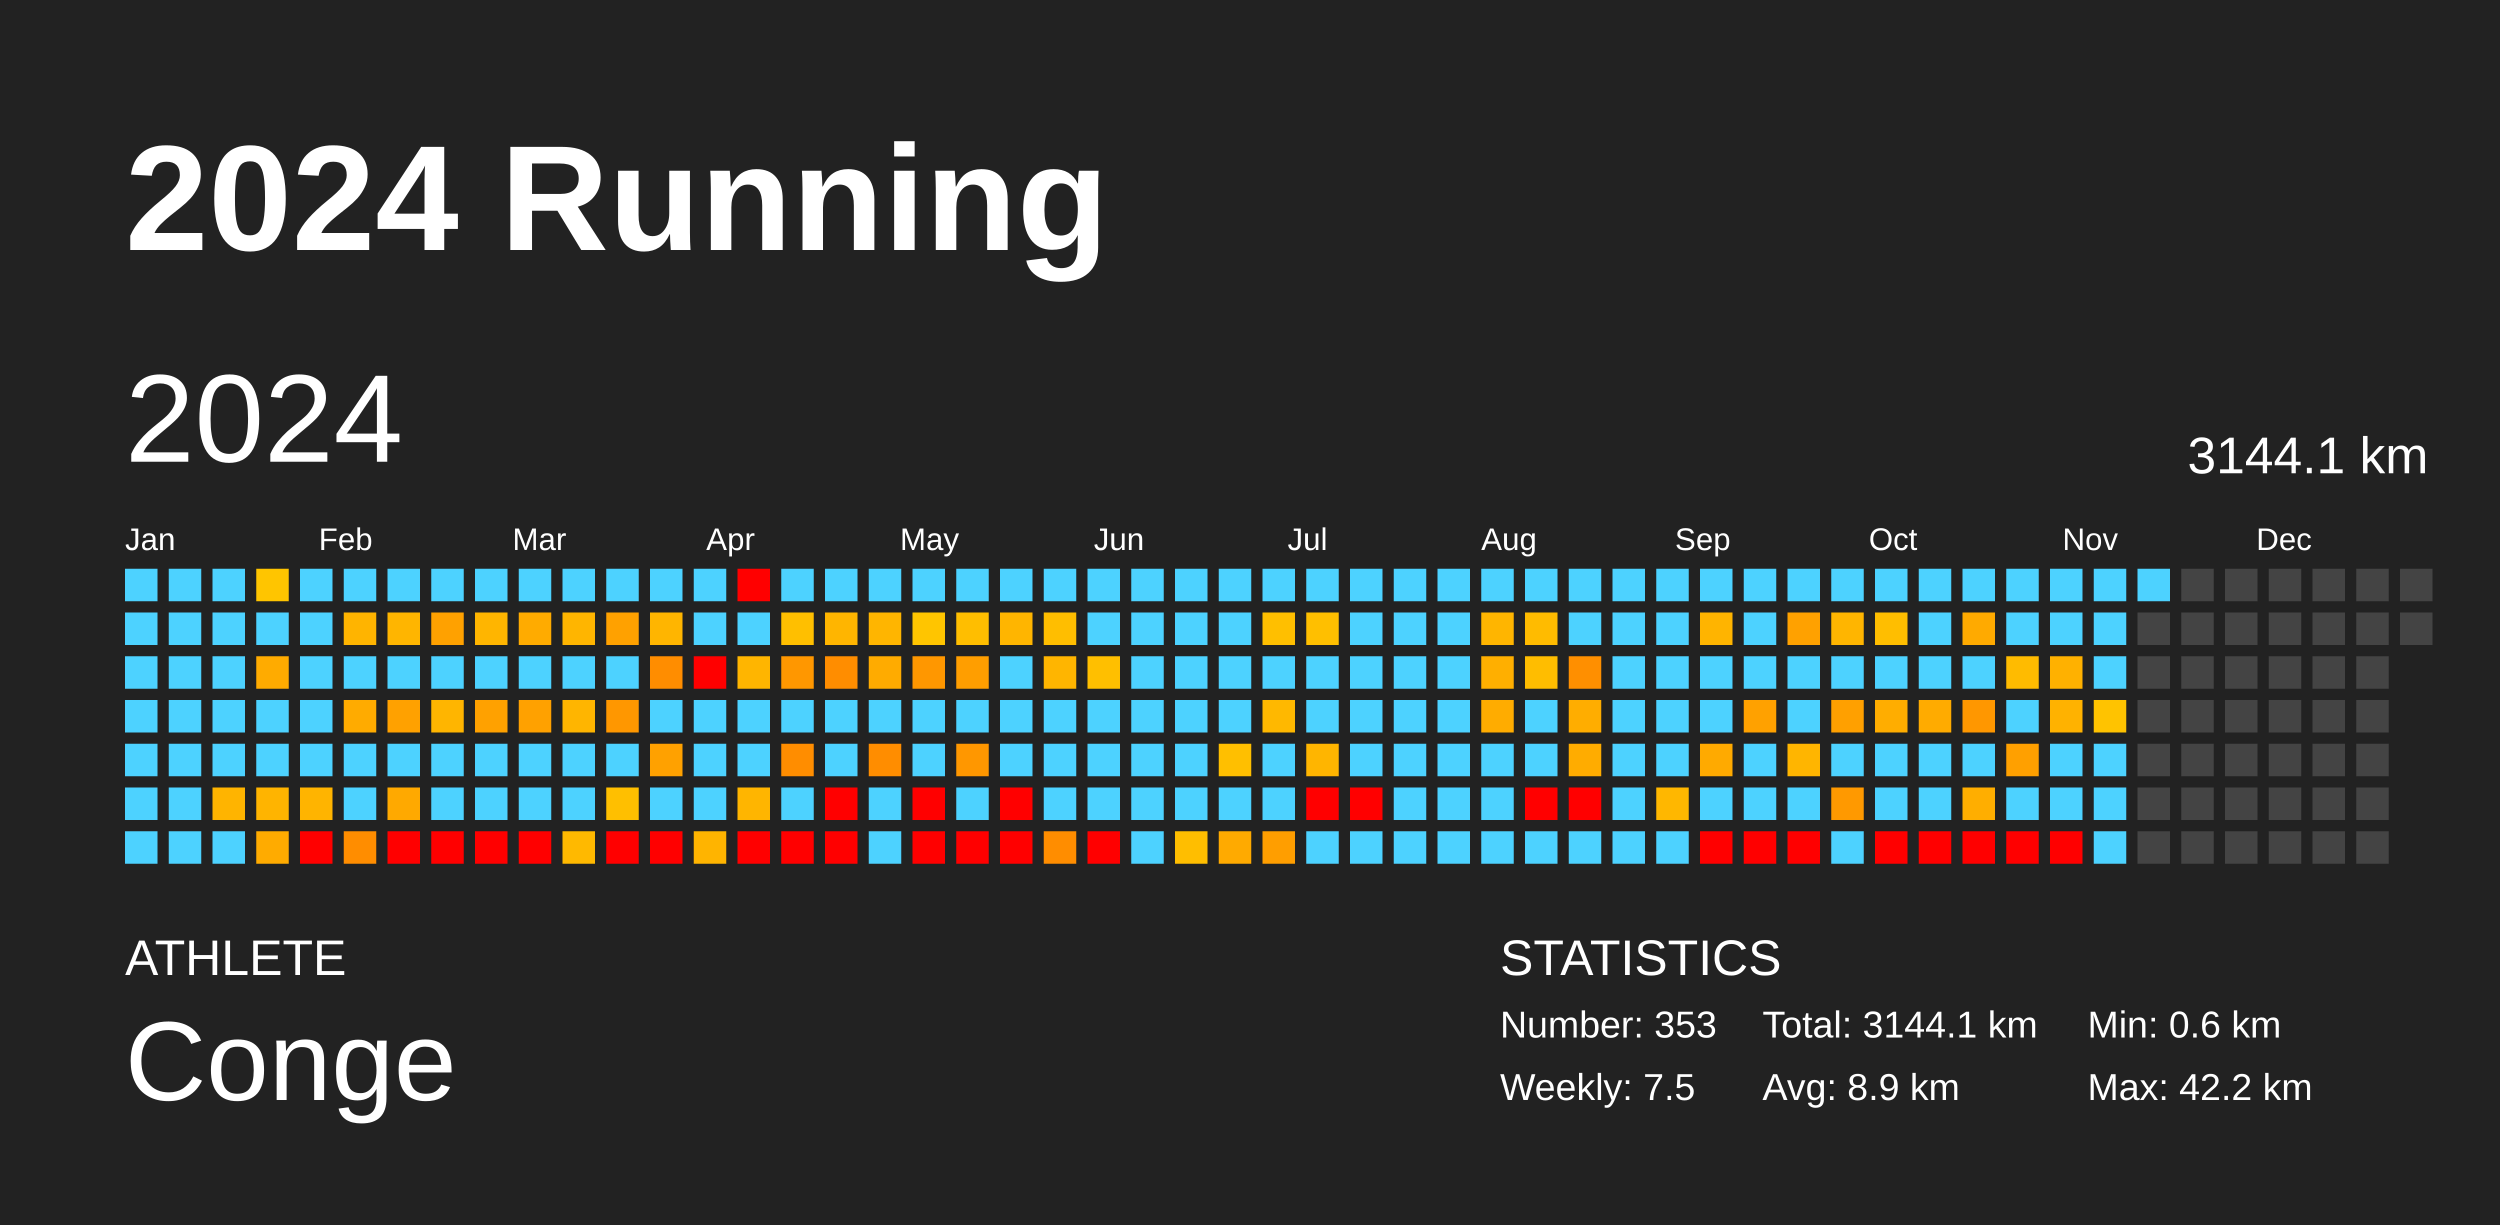
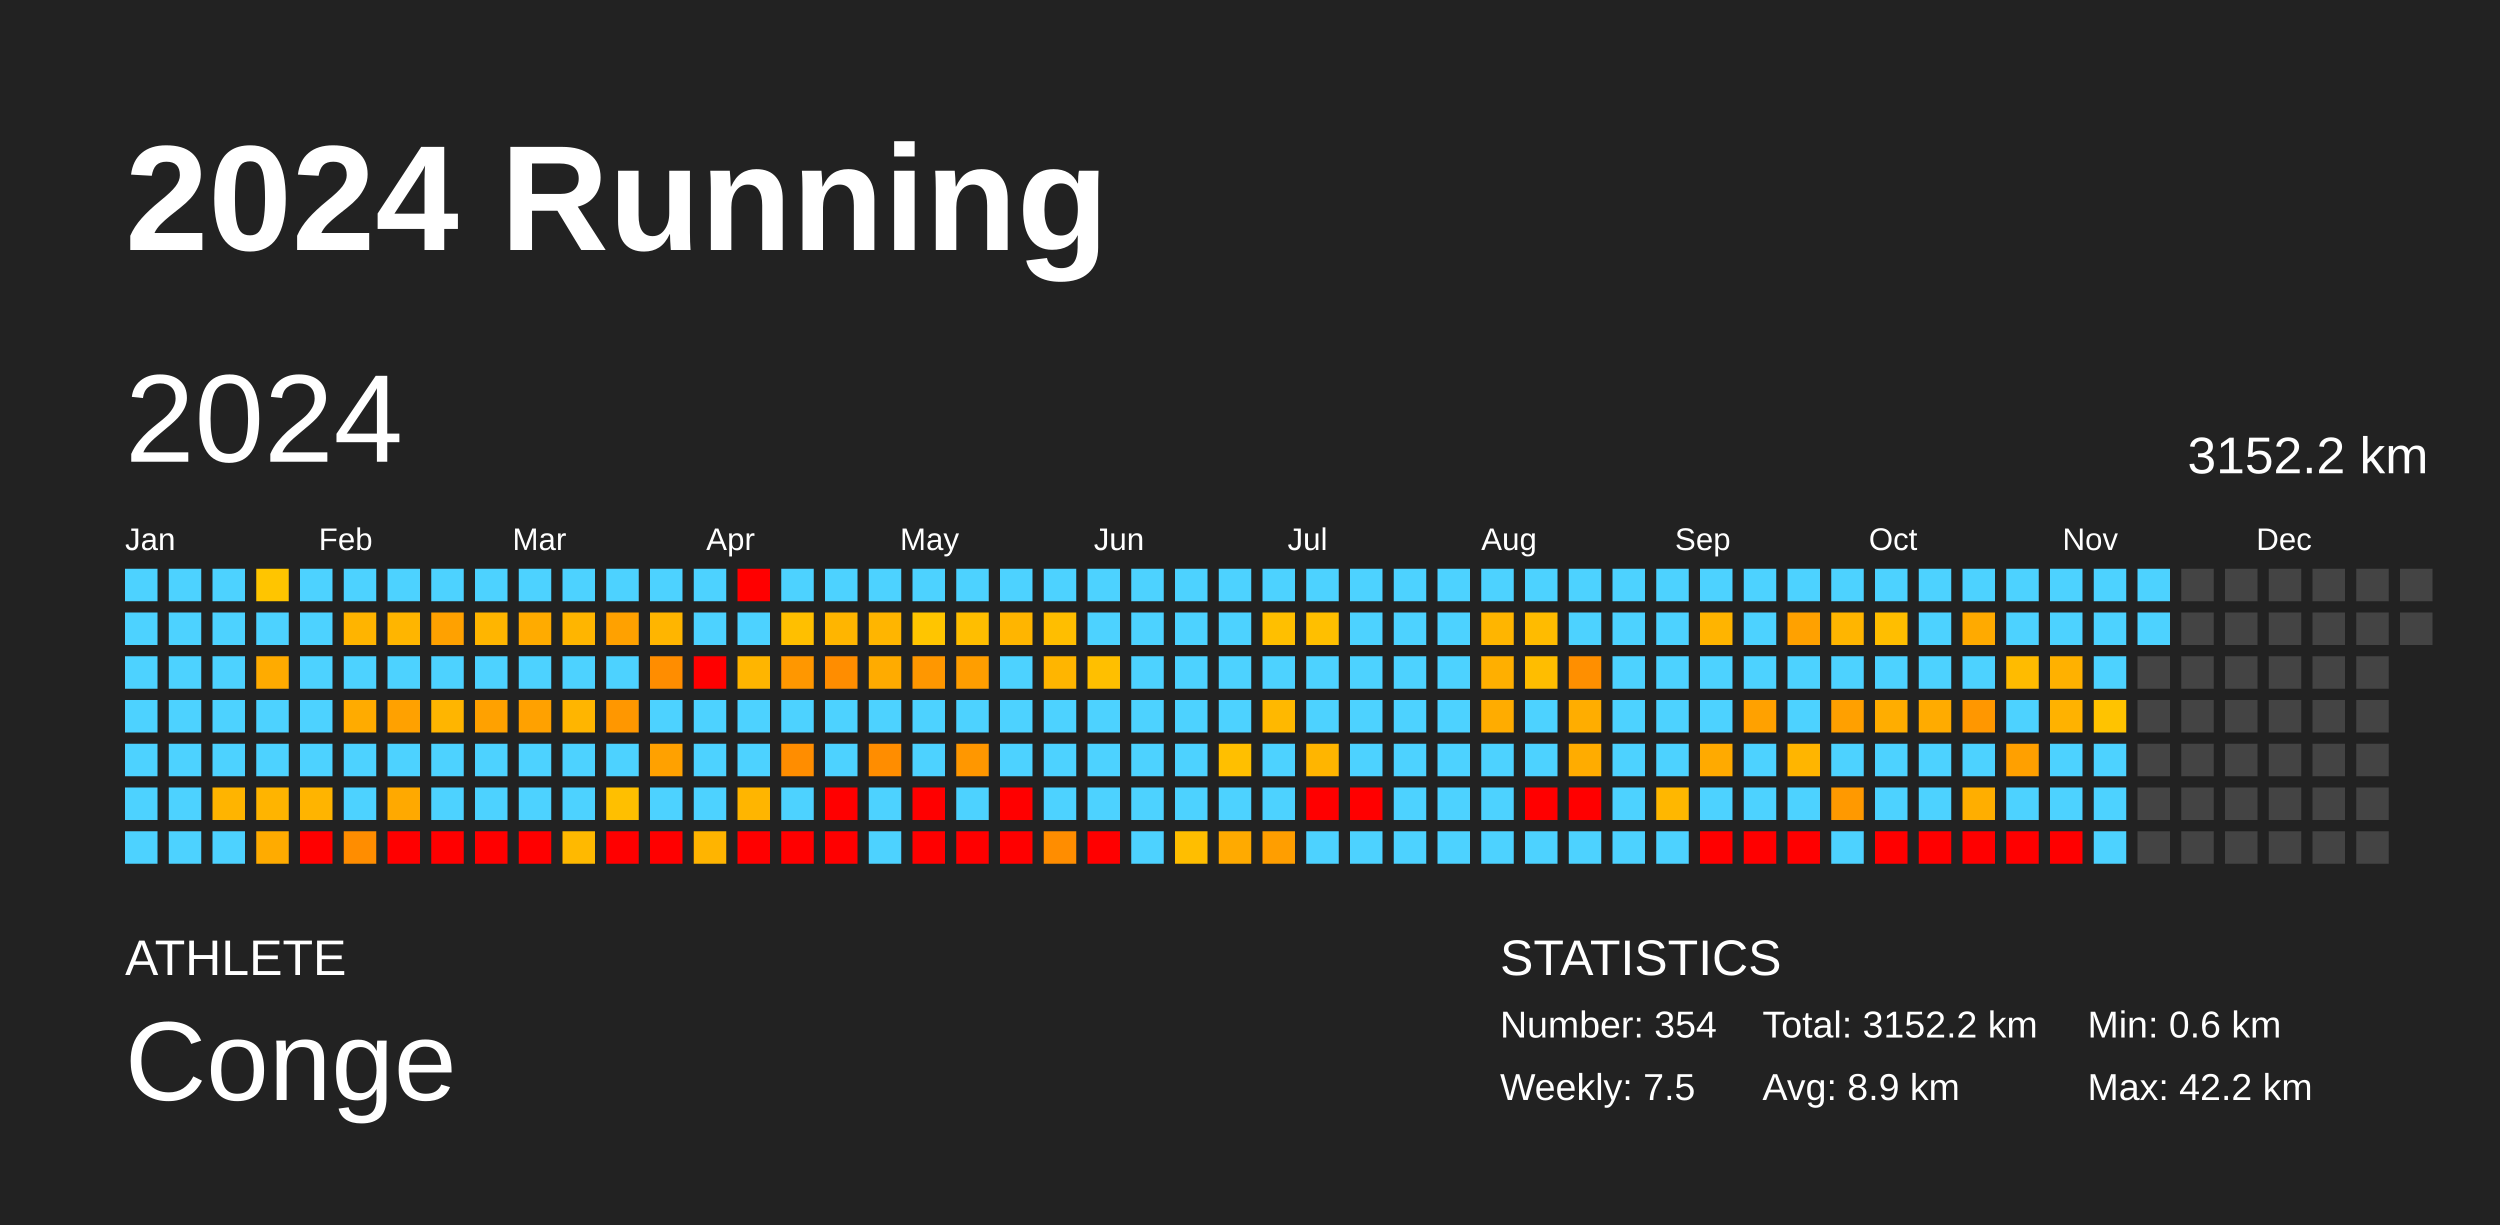
<svg xmlns="http://www.w3.org/2000/svg" baseProfile="full" height="98mm" version="1.1" viewBox="0,0,200,98" width="200mm">
  <defs />
  <rect fill="#222222" height="98" width="200" x="0" y="0" />
  <text fill="#FFFFFF" style="font-size:12px; font-family:Arial; font-weight:bold;" x="10" y="20">2024 Running</text>
  <text fill="#FFFFFF" style="font-size:4px; font-family:Arial" x="10" y="78">ATHLETE</text>
  <text fill="#FFFFFF" style="font-size:9px; font-family:Arial" x="10" y="88">Conge</text>
  <text fill="#FFFFFF" style="font-size:4px; font-family:Arial" x="120" y="78">STATISTICS</text>
-   <text fill="#FFFFFF" style="font-size:3px; font-family:Arial" x="120" y="83">Number: 353</text>
+   <text fill="#FFFFFF" style="font-size:3px; font-family:Arial" x="120" y="83">Number: 354</text>
  <text fill="#FFFFFF" style="font-size:3px; font-family:Arial" x="120" y="88">Weekly: 7.5</text>
-   <text fill="#FFFFFF" style="font-size:3px; font-family:Arial" x="141" y="83">Total: 3144.1 km</text>
+   <text fill="#FFFFFF" style="font-size:3px; font-family:Arial" x="141" y="83">Total: 3152.2 km</text>
  <text fill="#FFFFFF" style="font-size:3px; font-family:Arial" x="141" y="88">Avg: 8.9 km</text>
  <text fill="#FFFFFF" style="font-size:3px; font-family:Arial" x="167" y="83">Min: 0.6 km</text>
  <text fill="#FFFFFF" style="font-size:3px; font-family:Arial" x="167" y="88">Max: 42.2 km</text>
  <text dominant-baseline="hanging" fill="#FFFFFF" style="font-size:10.0px; font-family:Arial;" x="10" y="30">2024</text>
-   <text dominant-baseline="hanging" fill="#FFFFFF" style="font-size:4.125px; font-family:Arial;" x="175" y="35">3144.1 km</text>
+   <text dominant-baseline="hanging" fill="#FFFFFF" style="font-size:4.125px; font-family:Arial;" x="175" y="35">3152.2 km</text>
  <text fill="#FFFFFF" style="font-size:2.5px; font-family:Arial" x="10.0" y="44">Jan</text>
  <text fill="#FFFFFF" style="font-size:2.5px; font-family:Arial" x="25.5" y="44">Feb</text>
  <text fill="#FFFFFF" style="font-size:2.5px; font-family:Arial" x="41.0" y="44">Mar</text>
  <text fill="#FFFFFF" style="font-size:2.5px; font-family:Arial" x="56.5" y="44">Apr</text>
  <text fill="#FFFFFF" style="font-size:2.5px; font-family:Arial" x="72.0" y="44">May</text>
  <text fill="#FFFFFF" style="font-size:2.5px; font-family:Arial" x="87.5" y="44">Jun</text>
  <text fill="#FFFFFF" style="font-size:2.5px; font-family:Arial" x="103.0" y="44">Jul</text>
  <text fill="#FFFFFF" style="font-size:2.5px; font-family:Arial" x="118.5" y="44">Aug</text>
  <text fill="#FFFFFF" style="font-size:2.5px; font-family:Arial" x="134.0" y="44">Sep</text>
  <text fill="#FFFFFF" style="font-size:2.5px; font-family:Arial" x="149.5" y="44">Oct</text>
  <text fill="#FFFFFF" style="font-size:2.5px; font-family:Arial" x="165.0" y="44">Nov</text>
  <text fill="#FFFFFF" style="font-size:2.5px; font-family:Arial" x="180.5" y="44">Dec</text>
  <rect fill="#4dd2ff" height="2.6" width="2.6" x="10.0" y="45.5" />
  <rect fill="#4dd2ff" height="2.6" width="2.6" x="10.0" y="49.0" />
  <rect fill="#4dd2ff" height="2.6" width="2.6" x="10.0" y="52.5" />
  <rect fill="#4dd2ff" height="2.6" width="2.6" x="10.0" y="56.0" />
  <rect fill="#4dd2ff" height="2.6" width="2.6" x="10.0" y="59.5" />
  <rect fill="#4dd2ff" height="2.6" width="2.6" x="10.0" y="63.0" />
  <rect fill="#4dd2ff" height="2.6" width="2.6" x="10.0" y="66.5" />
  <rect fill="#4dd2ff" height="2.6" width="2.6" x="13.5" y="45.5" />
  <rect fill="#4dd2ff" height="2.6" width="2.6" x="13.5" y="49.0" />
  <rect fill="#4dd2ff" height="2.6" width="2.6" x="13.5" y="52.5" />
  <rect fill="#4dd2ff" height="2.6" width="2.6" x="13.5" y="56.0" />
  <rect fill="#4dd2ff" height="2.6" width="2.6" x="13.5" y="59.5" />
  <rect fill="#4dd2ff" height="2.6" width="2.6" x="13.5" y="63.0" />
  <rect fill="#4dd2ff" height="2.6" width="2.6" x="13.5" y="66.5" />
  <rect fill="#4dd2ff" height="2.6" width="2.6" x="17.0" y="45.5" />
  <rect fill="#4dd2ff" height="2.6" width="2.6" x="17.0" y="49.0" />
  <rect fill="#4dd2ff" height="2.6" width="2.6" x="17.0" y="52.5" />
  <rect fill="#4dd2ff" height="2.6" width="2.6" x="17.0" y="56.0" />
  <rect fill="#4dd2ff" height="2.6" width="2.6" x="17.0" y="59.5" />
  <rect fill="#ffb400" height="2.6" width="2.6" x="17.0" y="63.0" />
  <rect fill="#4dd2ff" height="2.6" width="2.6" x="17.0" y="66.5" />
  <rect fill="#ffc500" height="2.6" width="2.6" x="20.5" y="45.5" />
  <rect fill="#4dd2ff" height="2.6" width="2.6" x="20.5" y="49.0" />
  <rect fill="#ffab00" height="2.6" width="2.6" x="20.5" y="52.5" />
  <rect fill="#4dd2ff" height="2.6" width="2.6" x="20.5" y="56.0" />
  <rect fill="#4dd2ff" height="2.6" width="2.6" x="20.5" y="59.5" />
  <rect fill="#ffb400" height="2.6" width="2.6" x="20.5" y="63.0" />
  <rect fill="#ffab00" height="2.6" width="2.6" x="20.5" y="66.5" />
  <rect fill="#4dd2ff" height="2.6" width="2.6" x="24.0" y="45.5" />
  <rect fill="#4dd2ff" height="2.6" width="2.6" x="24.0" y="49.0" />
  <rect fill="#4dd2ff" height="2.6" width="2.6" x="24.0" y="52.5" />
  <rect fill="#4dd2ff" height="2.6" width="2.6" x="24.0" y="56.0" />
  <rect fill="#4dd2ff" height="2.6" width="2.6" x="24.0" y="59.5" />
  <rect fill="#ffb400" height="2.6" width="2.6" x="24.0" y="63.0" />
  <rect fill="red" height="2.6" width="2.6" x="24.0" y="66.5" />
  <rect fill="#4dd2ff" height="2.6" width="2.6" x="27.5" y="45.5" />
  <rect fill="#ffb400" height="2.6" width="2.6" x="27.5" y="49.0" />
  <rect fill="#4dd2ff" height="2.6" width="2.6" x="27.5" y="52.5" />
  <rect fill="#ffab00" height="2.6" width="2.6" x="27.5" y="56.0" />
  <rect fill="#4dd2ff" height="2.6" width="2.6" x="27.5" y="59.5" />
  <rect fill="#4dd2ff" height="2.6" width="2.6" x="27.5" y="63.0" />
  <rect fill="#ff8d00" height="2.6" width="2.6" x="27.5" y="66.5" />
  <rect fill="#4dd2ff" height="2.6" width="2.6" x="31.0" y="45.5" />
  <rect fill="#ffb500" height="2.6" width="2.6" x="31.0" y="49.0" />
  <rect fill="#4dd2ff" height="2.6" width="2.6" x="31.0" y="52.5" />
  <rect fill="#ffa100" height="2.6" width="2.6" x="31.0" y="56.0" />
  <rect fill="#4dd2ff" height="2.6" width="2.6" x="31.0" y="59.5" />
  <rect fill="#ffa900" height="2.6" width="2.6" x="31.0" y="63.0" />
  <rect fill="red" height="2.6" width="2.6" x="31.0" y="66.5" />
  <rect fill="#4dd2ff" height="2.6" width="2.6" x="34.5" y="45.5" />
  <rect fill="#ffa100" height="2.6" width="2.6" x="34.5" y="49.0" />
  <rect fill="#4dd2ff" height="2.6" width="2.6" x="34.5" y="52.5" />
  <rect fill="#ffb500" height="2.6" width="2.6" x="34.5" y="56.0" />
  <rect fill="#4dd2ff" height="2.6" width="2.6" x="34.5" y="59.5" />
  <rect fill="#4dd2ff" height="2.6" width="2.6" x="34.5" y="63.0" />
  <rect fill="red" height="2.6" width="2.6" x="34.5" y="66.5" />
  <rect fill="#4dd2ff" height="2.6" width="2.6" x="38.0" y="45.5" />
  <rect fill="#ffb500" height="2.6" width="2.6" x="38.0" y="49.0" />
  <rect fill="#4dd2ff" height="2.6" width="2.6" x="38.0" y="52.5" />
  <rect fill="#ffa100" height="2.6" width="2.6" x="38.0" y="56.0" />
  <rect fill="#4dd2ff" height="2.6" width="2.6" x="38.0" y="59.5" />
  <rect fill="#4dd2ff" height="2.6" width="2.6" x="38.0" y="63.0" />
  <rect fill="red" height="2.6" width="2.6" x="38.0" y="66.5" />
  <rect fill="#4dd2ff" height="2.6" width="2.6" x="41.5" y="45.5" />
  <rect fill="#ffab00" height="2.6" width="2.6" x="41.5" y="49.0" />
  <rect fill="#4dd2ff" height="2.6" width="2.6" x="41.5" y="52.5" />
  <rect fill="#ffa100" height="2.6" width="2.6" x="41.5" y="56.0" />
  <rect fill="#4dd2ff" height="2.6" width="2.6" x="41.5" y="59.5" />
  <rect fill="#4dd2ff" height="2.6" width="2.6" x="41.5" y="63.0" />
  <rect fill="red" height="2.6" width="2.6" x="41.5" y="66.5" />
  <rect fill="#4dd2ff" height="2.6" width="2.6" x="45.0" y="45.5" />
  <rect fill="#ffb500" height="2.6" width="2.6" x="45.0" y="49.0" />
  <rect fill="#4dd2ff" height="2.6" width="2.6" x="45.0" y="52.5" />
  <rect fill="#ffb500" height="2.6" width="2.6" x="45.0" y="56.0" />
  <rect fill="#4dd2ff" height="2.6" width="2.6" x="45.0" y="59.5" />
  <rect fill="#4dd2ff" height="2.6" width="2.6" x="45.0" y="63.0" />
  <rect fill="#ffb900" height="2.6" width="2.6" x="45.0" y="66.5" />
  <rect fill="#4dd2ff" height="2.6" width="2.6" x="48.5" y="45.5" />
  <rect fill="#ffa100" height="2.6" width="2.6" x="48.5" y="49.0" />
  <rect fill="#4dd2ff" height="2.6" width="2.6" x="48.5" y="52.5" />
  <rect fill="#ff9700" height="2.6" width="2.6" x="48.5" y="56.0" />
  <rect fill="#4dd2ff" height="2.6" width="2.6" x="48.5" y="59.5" />
  <rect fill="#ffbf00" height="2.6" width="2.6" x="48.5" y="63.0" />
  <rect fill="red" height="2.6" width="2.6" x="48.5" y="66.5" />
  <rect fill="#4dd2ff" height="2.6" width="2.6" x="52.0" y="45.5" />
  <rect fill="#ffb500" height="2.6" width="2.6" x="52.0" y="49.0" />
  <rect fill="#ff8d00" height="2.6" width="2.6" x="52.0" y="52.5" />
  <rect fill="#4dd2ff" height="2.6" width="2.6" x="52.0" y="56.0" />
  <rect fill="#ffa100" height="2.6" width="2.6" x="52.0" y="59.5" />
  <rect fill="#4dd2ff" height="2.6" width="2.6" x="52.0" y="63.0" />
  <rect fill="red" height="2.6" width="2.6" x="52.0" y="66.5" />
  <rect fill="#4dd2ff" height="2.6" width="2.6" x="55.5" y="45.5" />
  <rect fill="#4dd2ff" height="2.6" width="2.6" x="55.5" y="49.0" />
  <rect fill="red" height="2.6" width="2.6" x="55.5" y="52.5" />
  <rect fill="#4dd2ff" height="2.6" width="2.6" x="55.5" y="56.0" />
  <rect fill="#4dd2ff" height="2.6" width="2.6" x="55.5" y="59.5" />
  <rect fill="#4dd2ff" height="2.6" width="2.6" x="55.5" y="63.0" />
  <rect fill="#ffb400" height="2.6" width="2.6" x="55.5" y="66.5" />
  <rect fill="red" height="2.6" width="2.6" x="59.0" y="45.5" />
  <rect fill="#4dd2ff" height="2.6" width="2.6" x="59.0" y="49.0" />
  <rect fill="#ffb500" height="2.6" width="2.6" x="59.0" y="52.5" />
  <rect fill="#4dd2ff" height="2.6" width="2.6" x="59.0" y="56.0" />
  <rect fill="#4dd2ff" height="2.6" width="2.6" x="59.0" y="59.5" />
  <rect fill="#ffb500" height="2.6" width="2.6" x="59.0" y="63.0" />
  <rect fill="red" height="2.6" width="2.6" x="59.0" y="66.5" />
  <rect fill="#4dd2ff" height="2.6" width="2.6" x="62.5" y="45.5" />
  <rect fill="#ffbf00" height="2.6" width="2.6" x="62.5" y="49.0" />
  <rect fill="#ff9700" height="2.6" width="2.6" x="62.5" y="52.5" />
  <rect fill="#4dd2ff" height="2.6" width="2.6" x="62.5" y="56.0" />
  <rect fill="#ff8d00" height="2.6" width="2.6" x="62.5" y="59.5" />
  <rect fill="#4dd2ff" height="2.6" width="2.6" x="62.5" y="63.0" />
  <rect fill="red" height="2.6" width="2.6" x="62.5" y="66.5" />
  <rect fill="#4dd2ff" height="2.6" width="2.6" x="66.0" y="45.5" />
  <rect fill="#ffb500" height="2.6" width="2.6" x="66.0" y="49.0" />
  <rect fill="#ff8d00" height="2.6" width="2.6" x="66.0" y="52.5" />
  <rect fill="#4dd2ff" height="2.6" width="2.6" x="66.0" y="56.0" />
  <rect fill="#4dd2ff" height="2.6" width="2.6" x="66.0" y="59.5" />
  <rect fill="red" height="2.6" width="2.6" x="66.0" y="63.0" />
  <rect fill="red" height="2.6" width="2.6" x="66.0" y="66.5" />
  <rect fill="#4dd2ff" height="2.6" width="2.6" x="69.5" y="45.5" />
  <rect fill="#ffb500" height="2.6" width="2.6" x="69.5" y="49.0" />
  <rect fill="#ffab00" height="2.6" width="2.6" x="69.5" y="52.5" />
  <rect fill="#4dd2ff" height="2.6" width="2.6" x="69.5" y="56.0" />
  <rect fill="#ff8d00" height="2.6" width="2.6" x="69.5" y="59.5" />
  <rect fill="#4dd2ff" height="2.6" width="2.6" x="69.5" y="63.0" />
  <rect fill="#4dd2ff" height="2.6" width="2.6" x="69.5" y="66.5" />
  <rect fill="#4dd2ff" height="2.6" width="2.6" x="73.0" y="45.5" />
  <rect fill="#ffc500" height="2.6" width="2.6" x="73.0" y="49.0" />
  <rect fill="#ff9700" height="2.6" width="2.6" x="73.0" y="52.5" />
  <rect fill="#4dd2ff" height="2.6" width="2.6" x="73.0" y="56.0" />
  <rect fill="#4dd2ff" height="2.6" width="2.6" x="73.0" y="59.5" />
  <rect fill="red" height="2.6" width="2.6" x="73.0" y="63.0" />
  <rect fill="red" height="2.6" width="2.6" x="73.0" y="66.5" />
  <rect fill="#4dd2ff" height="2.6" width="2.6" x="76.5" y="45.5" />
  <rect fill="#ffbe00" height="2.6" width="2.6" x="76.5" y="49.0" />
  <rect fill="#ff9e00" height="2.6" width="2.6" x="76.5" y="52.5" />
  <rect fill="#4dd2ff" height="2.6" width="2.6" x="76.5" y="56.0" />
  <rect fill="#ff9700" height="2.6" width="2.6" x="76.5" y="59.5" />
  <rect fill="#4dd2ff" height="2.6" width="2.6" x="76.5" y="63.0" />
  <rect fill="red" height="2.6" width="2.6" x="76.5" y="66.5" />
  <rect fill="#4dd2ff" height="2.6" width="2.6" x="80.0" y="45.5" />
  <rect fill="#ffb500" height="2.6" width="2.6" x="80.0" y="49.0" />
  <rect fill="#4dd2ff" height="2.6" width="2.6" x="80.0" y="52.5" />
  <rect fill="#4dd2ff" height="2.6" width="2.6" x="80.0" y="56.0" />
  <rect fill="#4dd2ff" height="2.6" width="2.6" x="80.0" y="59.5" />
  <rect fill="red" height="2.6" width="2.6" x="80.0" y="63.0" />
  <rect fill="red" height="2.6" width="2.6" x="80.0" y="66.5" />
  <rect fill="#4dd2ff" height="2.6" width="2.6" x="83.5" y="45.5" />
  <rect fill="#ffbe00" height="2.6" width="2.6" x="83.5" y="49.0" />
  <rect fill="#ffb500" height="2.6" width="2.6" x="83.5" y="52.5" />
  <rect fill="#4dd2ff" height="2.6" width="2.6" x="83.5" y="56.0" />
  <rect fill="#4dd2ff" height="2.6" width="2.6" x="83.5" y="59.5" />
  <rect fill="#4dd2ff" height="2.6" width="2.6" x="83.5" y="63.0" />
  <rect fill="#ff8d00" height="2.6" width="2.6" x="83.5" y="66.5" />
  <rect fill="#4dd2ff" height="2.6" width="2.6" x="87.0" y="45.5" />
  <rect fill="#4dd2ff" height="2.6" width="2.6" x="87.0" y="49.0" />
  <rect fill="#ffbf00" height="2.6" width="2.6" x="87.0" y="52.5" />
  <rect fill="#4dd2ff" height="2.6" width="2.6" x="87.0" y="56.0" />
  <rect fill="#4dd2ff" height="2.6" width="2.6" x="87.0" y="59.5" />
  <rect fill="#4dd2ff" height="2.6" width="2.6" x="87.0" y="63.0" />
  <rect fill="red" height="2.6" width="2.6" x="87.0" y="66.5" />
  <rect fill="#4dd2ff" height="2.6" width="2.6" x="90.5" y="45.5" />
  <rect fill="#4dd2ff" height="2.6" width="2.6" x="90.5" y="49.0" />
  <rect fill="#4dd2ff" height="2.6" width="2.6" x="90.5" y="52.5" />
  <rect fill="#4dd2ff" height="2.6" width="2.6" x="90.5" y="56.0" />
  <rect fill="#4dd2ff" height="2.6" width="2.6" x="90.5" y="59.5" />
  <rect fill="#4dd2ff" height="2.6" width="2.6" x="90.5" y="63.0" />
  <rect fill="#4dd2ff" height="2.6" width="2.6" x="90.5" y="66.5" />
  <rect fill="#4dd2ff" height="2.6" width="2.6" x="94.0" y="45.5" />
  <rect fill="#4dd2ff" height="2.6" width="2.6" x="94.0" y="49.0" />
  <rect fill="#4dd2ff" height="2.6" width="2.6" x="94.0" y="52.5" />
  <rect fill="#4dd2ff" height="2.6" width="2.6" x="94.0" y="56.0" />
  <rect fill="#4dd2ff" height="2.6" width="2.6" x="94.0" y="59.5" />
  <rect fill="#4dd2ff" height="2.6" width="2.6" x="94.0" y="63.0" />
  <rect fill="#ffbe00" height="2.6" width="2.6" x="94.0" y="66.5" />
  <rect fill="#4dd2ff" height="2.6" width="2.6" x="97.5" y="45.5" />
  <rect fill="#4dd2ff" height="2.6" width="2.6" x="97.5" y="49.0" />
  <rect fill="#4dd2ff" height="2.6" width="2.6" x="97.5" y="52.5" />
  <rect fill="#4dd2ff" height="2.6" width="2.6" x="97.5" y="56.0" />
  <rect fill="#ffbf00" height="2.6" width="2.6" x="97.5" y="59.5" />
  <rect fill="#4dd2ff" height="2.6" width="2.6" x="97.5" y="63.0" />
  <rect fill="#ffaa00" height="2.6" width="2.6" x="97.5" y="66.5" />
  <rect fill="#4dd2ff" height="2.6" width="2.6" x="101.0" y="45.5" />
  <rect fill="#ffbf00" height="2.6" width="2.6" x="101.0" y="49.0" />
  <rect fill="#4dd2ff" height="2.6" width="2.6" x="101.0" y="52.5" />
  <rect fill="#ffb800" height="2.6" width="2.6" x="101.0" y="56.0" />
  <rect fill="#4dd2ff" height="2.6" width="2.6" x="101.0" y="59.5" />
  <rect fill="#4dd2ff" height="2.6" width="2.6" x="101.0" y="63.0" />
  <rect fill="#ff9e00" height="2.6" width="2.6" x="101.0" y="66.5" />
  <rect fill="#4dd2ff" height="2.6" width="2.6" x="104.5" y="45.5" />
  <rect fill="#ffbf00" height="2.6" width="2.6" x="104.5" y="49.0" />
  <rect fill="#4dd2ff" height="2.6" width="2.6" x="104.5" y="52.5" />
  <rect fill="#4dd2ff" height="2.6" width="2.6" x="104.5" y="56.0" />
  <rect fill="#ffb500" height="2.6" width="2.6" x="104.5" y="59.5" />
  <rect fill="red" height="2.6" width="2.6" x="104.5" y="63.0" />
  <rect fill="#4dd2ff" height="2.6" width="2.6" x="104.5" y="66.5" />
  <rect fill="#4dd2ff" height="2.6" width="2.6" x="108.0" y="45.5" />
  <rect fill="#4dd2ff" height="2.6" width="2.6" x="108.0" y="49.0" />
  <rect fill="#4dd2ff" height="2.6" width="2.6" x="108.0" y="52.5" />
  <rect fill="#4dd2ff" height="2.6" width="2.6" x="108.0" y="56.0" />
  <rect fill="#4dd2ff" height="2.6" width="2.6" x="108.0" y="59.5" />
  <rect fill="red" height="2.6" width="2.6" x="108.0" y="63.0" />
  <rect fill="#4dd2ff" height="2.6" width="2.6" x="108.0" y="66.5" />
  <rect fill="#4dd2ff" height="2.6" width="2.6" x="111.5" y="45.5" />
  <rect fill="#4dd2ff" height="2.6" width="2.6" x="111.5" y="49.0" />
  <rect fill="#4dd2ff" height="2.6" width="2.6" x="111.5" y="52.5" />
  <rect fill="#4dd2ff" height="2.6" width="2.6" x="111.5" y="56.0" />
  <rect fill="#4dd2ff" height="2.6" width="2.6" x="111.5" y="59.5" />
  <rect fill="#4dd2ff" height="2.6" width="2.6" x="111.5" y="63.0" />
  <rect fill="#4dd2ff" height="2.6" width="2.6" x="111.5" y="66.5" />
  <rect fill="#4dd2ff" height="2.6" width="2.6" x="115.0" y="45.5" />
  <rect fill="#4dd2ff" height="2.6" width="2.6" x="115.0" y="49.0" />
  <rect fill="#4dd2ff" height="2.6" width="2.6" x="115.0" y="52.5" />
  <rect fill="#4dd2ff" height="2.6" width="2.6" x="115.0" y="56.0" />
  <rect fill="#4dd2ff" height="2.6" width="2.6" x="115.0" y="59.5" />
  <rect fill="#4dd2ff" height="2.6" width="2.6" x="115.0" y="63.0" />
  <rect fill="#4dd2ff" height="2.6" width="2.6" x="115.0" y="66.5" />
  <rect fill="#4dd2ff" height="2.6" width="2.6" x="118.5" y="45.5" />
  <rect fill="#ffb500" height="2.6" width="2.6" x="118.5" y="49.0" />
  <rect fill="#ffaf00" height="2.6" width="2.6" x="118.5" y="52.5" />
  <rect fill="#ffac00" height="2.6" width="2.6" x="118.5" y="56.0" />
  <rect fill="#4dd2ff" height="2.6" width="2.6" x="118.5" y="59.5" />
  <rect fill="#4dd2ff" height="2.6" width="2.6" x="118.5" y="63.0" />
  <rect fill="#4dd2ff" height="2.6" width="2.6" x="118.5" y="66.5" />
  <rect fill="#4dd2ff" height="2.6" width="2.6" x="122.0" y="45.5" />
  <rect fill="#ffbb00" height="2.6" width="2.6" x="122.0" y="49.0" />
  <rect fill="#ffbd00" height="2.6" width="2.6" x="122.0" y="52.5" />
  <rect fill="#4dd2ff" height="2.6" width="2.6" x="122.0" y="56.0" />
  <rect fill="#4dd2ff" height="2.6" width="2.6" x="122.0" y="59.5" />
  <rect fill="red" height="2.6" width="2.6" x="122.0" y="63.0" />
  <rect fill="#4dd2ff" height="2.6" width="2.6" x="122.0" y="66.5" />
  <rect fill="#4dd2ff" height="2.6" width="2.6" x="125.5" y="45.5" />
  <rect fill="#4dd2ff" height="2.6" width="2.6" x="125.5" y="49.0" />
  <rect fill="#ff8f00" height="2.6" width="2.6" x="125.5" y="52.5" />
  <rect fill="#ffad00" height="2.6" width="2.6" x="125.5" y="56.0" />
  <rect fill="#ffac00" height="2.6" width="2.6" x="125.5" y="59.5" />
  <rect fill="red" height="2.6" width="2.6" x="125.5" y="63.0" />
  <rect fill="#4dd2ff" height="2.6" width="2.6" x="125.5" y="66.5" />
  <rect fill="#4dd2ff" height="2.6" width="2.6" x="129.0" y="45.5" />
  <rect fill="#4dd2ff" height="2.6" width="2.6" x="129.0" y="49.0" />
  <rect fill="#4dd2ff" height="2.6" width="2.6" x="129.0" y="52.5" />
  <rect fill="#4dd2ff" height="2.6" width="2.6" x="129.0" y="56.0" />
  <rect fill="#4dd2ff" height="2.6" width="2.6" x="129.0" y="59.5" />
  <rect fill="#4dd2ff" height="2.6" width="2.6" x="129.0" y="63.0" />
  <rect fill="#4dd2ff" height="2.6" width="2.6" x="129.0" y="66.5" />
  <rect fill="#4dd2ff" height="2.6" width="2.6" x="132.5" y="45.5" />
  <rect fill="#4dd2ff" height="2.6" width="2.6" x="132.5" y="49.0" />
  <rect fill="#4dd2ff" height="2.6" width="2.6" x="132.5" y="52.5" />
  <rect fill="#4dd2ff" height="2.6" width="2.6" x="132.5" y="56.0" />
  <rect fill="#4dd2ff" height="2.6" width="2.6" x="132.5" y="59.5" />
  <rect fill="#ffb700" height="2.6" width="2.6" x="132.5" y="63.0" />
  <rect fill="#4dd2ff" height="2.6" width="2.6" x="132.5" y="66.5" />
  <rect fill="#4dd2ff" height="2.6" width="2.6" x="136.0" y="45.5" />
  <rect fill="#ffb400" height="2.6" width="2.6" x="136.0" y="49.0" />
  <rect fill="#4dd2ff" height="2.6" width="2.6" x="136.0" y="52.5" />
  <rect fill="#4dd2ff" height="2.6" width="2.6" x="136.0" y="56.0" />
  <rect fill="#ffaa00" height="2.6" width="2.6" x="136.0" y="59.5" />
  <rect fill="#4dd2ff" height="2.6" width="2.6" x="136.0" y="63.0" />
  <rect fill="red" height="2.6" width="2.6" x="136.0" y="66.5" />
  <rect fill="#4dd2ff" height="2.6" width="2.6" x="139.5" y="45.5" />
  <rect fill="#4dd2ff" height="2.6" width="2.6" x="139.5" y="49.0" />
  <rect fill="#4dd2ff" height="2.6" width="2.6" x="139.5" y="52.5" />
  <rect fill="#ffa100" height="2.6" width="2.6" x="139.5" y="56.0" />
  <rect fill="#4dd2ff" height="2.6" width="2.6" x="139.5" y="59.5" />
  <rect fill="#4dd2ff" height="2.6" width="2.6" x="139.5" y="63.0" />
  <rect fill="red" height="2.6" width="2.6" x="139.5" y="66.5" />
  <rect fill="#4dd2ff" height="2.6" width="2.6" x="143.0" y="45.5" />
  <rect fill="#ffa100" height="2.6" width="2.6" x="143.0" y="49.0" />
  <rect fill="#4dd2ff" height="2.6" width="2.6" x="143.0" y="52.5" />
  <rect fill="#4dd2ff" height="2.6" width="2.6" x="143.0" y="56.0" />
  <rect fill="#ffb500" height="2.6" width="2.6" x="143.0" y="59.5" />
  <rect fill="#4dd2ff" height="2.6" width="2.6" x="143.0" y="63.0" />
  <rect fill="red" height="2.6" width="2.6" x="143.0" y="66.5" />
  <rect fill="#4dd2ff" height="2.6" width="2.6" x="146.5" y="45.5" />
  <rect fill="#ffb500" height="2.6" width="2.6" x="146.5" y="49.0" />
  <rect fill="#4dd2ff" height="2.6" width="2.6" x="146.5" y="52.5" />
  <rect fill="#ffa000" height="2.6" width="2.6" x="146.5" y="56.0" />
  <rect fill="#4dd2ff" height="2.6" width="2.6" x="146.5" y="59.5" />
  <rect fill="#ff9900" height="2.6" width="2.6" x="146.5" y="63.0" />
  <rect fill="#4dd2ff" height="2.6" width="2.6" x="146.5" y="66.5" />
  <rect fill="#4dd2ff" height="2.6" width="2.6" x="150.0" y="45.5" />
  <rect fill="#ffbe00" height="2.6" width="2.6" x="150.0" y="49.0" />
  <rect fill="#4dd2ff" height="2.6" width="2.6" x="150.0" y="52.5" />
  <rect fill="#ffad00" height="2.6" width="2.6" x="150.0" y="56.0" />
  <rect fill="#4dd2ff" height="2.6" width="2.6" x="150.0" y="59.5" />
  <rect fill="#4dd2ff" height="2.6" width="2.6" x="150.0" y="63.0" />
  <rect fill="red" height="2.6" width="2.6" x="150.0" y="66.5" />
  <rect fill="#4dd2ff" height="2.6" width="2.6" x="153.5" y="45.5" />
  <rect fill="#4dd2ff" height="2.6" width="2.6" x="153.5" y="49.0" />
  <rect fill="#4dd2ff" height="2.6" width="2.6" x="153.5" y="52.5" />
  <rect fill="#ffab00" height="2.6" width="2.6" x="153.5" y="56.0" />
  <rect fill="#4dd2ff" height="2.6" width="2.6" x="153.5" y="59.5" />
  <rect fill="#4dd2ff" height="2.6" width="2.6" x="153.5" y="63.0" />
  <rect fill="red" height="2.6" width="2.6" x="153.5" y="66.5" />
  <rect fill="#4dd2ff" height="2.6" width="2.6" x="157.0" y="45.5" />
  <rect fill="#ffaa00" height="2.6" width="2.6" x="157.0" y="49.0" />
  <rect fill="#4dd2ff" height="2.6" width="2.6" x="157.0" y="52.5" />
  <rect fill="#ff9700" height="2.6" width="2.6" x="157.0" y="56.0" />
  <rect fill="#4dd2ff" height="2.6" width="2.6" x="157.0" y="59.5" />
  <rect fill="#ffae00" height="2.6" width="2.6" x="157.0" y="63.0" />
  <rect fill="red" height="2.6" width="2.6" x="157.0" y="66.5" />
  <rect fill="#4dd2ff" height="2.6" width="2.6" x="160.5" y="45.5" />
  <rect fill="#4dd2ff" height="2.6" width="2.6" x="160.5" y="49.0" />
  <rect fill="#ffbb00" height="2.6" width="2.6" x="160.5" y="52.5" />
  <rect fill="#4dd2ff" height="2.6" width="2.6" x="160.5" y="56.0" />
  <rect fill="#ffa000" height="2.6" width="2.6" x="160.5" y="59.5" />
  <rect fill="#4dd2ff" height="2.6" width="2.6" x="160.5" y="63.0" />
  <rect fill="red" height="2.6" width="2.6" x="160.5" y="66.5" />
  <rect fill="#4dd2ff" height="2.6" width="2.6" x="164.0" y="45.5" />
  <rect fill="#4dd2ff" height="2.6" width="2.6" x="164.0" y="49.0" />
  <rect fill="#ffb100" height="2.6" width="2.6" x="164.0" y="52.5" />
  <rect fill="#ffb200" height="2.6" width="2.6" x="164.0" y="56.0" />
  <rect fill="#4dd2ff" height="2.6" width="2.6" x="164.0" y="59.5" />
  <rect fill="#4dd2ff" height="2.6" width="2.6" x="164.0" y="63.0" />
  <rect fill="red" height="2.6" width="2.6" x="164.0" y="66.5" />
  <rect fill="#4dd2ff" height="2.6" width="2.6" x="167.5" y="45.5" />
  <rect fill="#4dd2ff" height="2.6" width="2.6" x="167.5" y="49.0" />
  <rect fill="#4dd2ff" height="2.6" width="2.6" x="167.5" y="52.5" />
  <rect fill="#ffc300" height="2.6" width="2.6" x="167.5" y="56.0" />
  <rect fill="#4dd2ff" height="2.6" width="2.6" x="167.5" y="59.5" />
  <rect fill="#4dd2ff" height="2.6" width="2.6" x="167.5" y="63.0" />
  <rect fill="#4dd2ff" height="2.6" width="2.6" x="167.5" y="66.5" />
  <rect fill="#4dd2ff" height="2.6" width="2.6" x="171.0" y="45.5" />
-   <rect fill="#444444" height="2.6" width="2.6" x="171.0" y="49.0" />
+   <rect fill="#4dd2ff" height="2.6" width="2.6" x="171.0" y="49.0" />
  <rect fill="#444444" height="2.6" width="2.6" x="171.0" y="52.5" />
  <rect fill="#444444" height="2.6" width="2.6" x="171.0" y="56.0" />
  <rect fill="#444444" height="2.6" width="2.6" x="171.0" y="59.5" />
  <rect fill="#444444" height="2.6" width="2.6" x="171.0" y="63.0" />
  <rect fill="#444444" height="2.6" width="2.6" x="171.0" y="66.5" />
  <rect fill="#444444" height="2.6" width="2.6" x="174.5" y="45.5" />
  <rect fill="#444444" height="2.6" width="2.6" x="174.5" y="49.0" />
  <rect fill="#444444" height="2.6" width="2.6" x="174.5" y="52.5" />
  <rect fill="#444444" height="2.6" width="2.6" x="174.5" y="56.0" />
  <rect fill="#444444" height="2.6" width="2.6" x="174.5" y="59.5" />
  <rect fill="#444444" height="2.6" width="2.6" x="174.5" y="63.0" />
  <rect fill="#444444" height="2.6" width="2.6" x="174.5" y="66.5" />
  <rect fill="#444444" height="2.6" width="2.6" x="178.0" y="45.5" />
  <rect fill="#444444" height="2.6" width="2.6" x="178.0" y="49.0" />
  <rect fill="#444444" height="2.6" width="2.6" x="178.0" y="52.5" />
  <rect fill="#444444" height="2.6" width="2.6" x="178.0" y="56.0" />
  <rect fill="#444444" height="2.6" width="2.6" x="178.0" y="59.5" />
  <rect fill="#444444" height="2.6" width="2.6" x="178.0" y="63.0" />
  <rect fill="#444444" height="2.6" width="2.6" x="178.0" y="66.5" />
  <rect fill="#444444" height="2.6" width="2.6" x="181.5" y="45.5" />
  <rect fill="#444444" height="2.6" width="2.6" x="181.5" y="49.0" />
  <rect fill="#444444" height="2.6" width="2.6" x="181.5" y="52.5" />
  <rect fill="#444444" height="2.6" width="2.6" x="181.5" y="56.0" />
  <rect fill="#444444" height="2.6" width="2.6" x="181.5" y="59.5" />
  <rect fill="#444444" height="2.6" width="2.6" x="181.5" y="63.0" />
  <rect fill="#444444" height="2.6" width="2.6" x="181.5" y="66.5" />
  <rect fill="#444444" height="2.6" width="2.6" x="185.0" y="45.5" />
  <rect fill="#444444" height="2.6" width="2.6" x="185.0" y="49.0" />
  <rect fill="#444444" height="2.6" width="2.6" x="185.0" y="52.5" />
  <rect fill="#444444" height="2.6" width="2.6" x="185.0" y="56.0" />
  <rect fill="#444444" height="2.6" width="2.6" x="185.0" y="59.5" />
  <rect fill="#444444" height="2.6" width="2.6" x="185.0" y="63.0" />
  <rect fill="#444444" height="2.6" width="2.6" x="185.0" y="66.5" />
  <rect fill="#444444" height="2.6" width="2.6" x="188.5" y="45.5" />
  <rect fill="#444444" height="2.6" width="2.6" x="188.5" y="49.0" />
  <rect fill="#444444" height="2.6" width="2.6" x="188.5" y="52.5" />
  <rect fill="#444444" height="2.6" width="2.6" x="188.5" y="56.0" />
  <rect fill="#444444" height="2.6" width="2.6" x="188.5" y="59.5" />
  <rect fill="#444444" height="2.6" width="2.6" x="188.5" y="63.0" />
  <rect fill="#444444" height="2.6" width="2.6" x="188.5" y="66.5" />
  <rect fill="#444444" height="2.6" width="2.6" x="192.0" y="45.5" />
  <rect fill="#444444" height="2.6" width="2.6" x="192.0" y="49.0" />
</svg>
